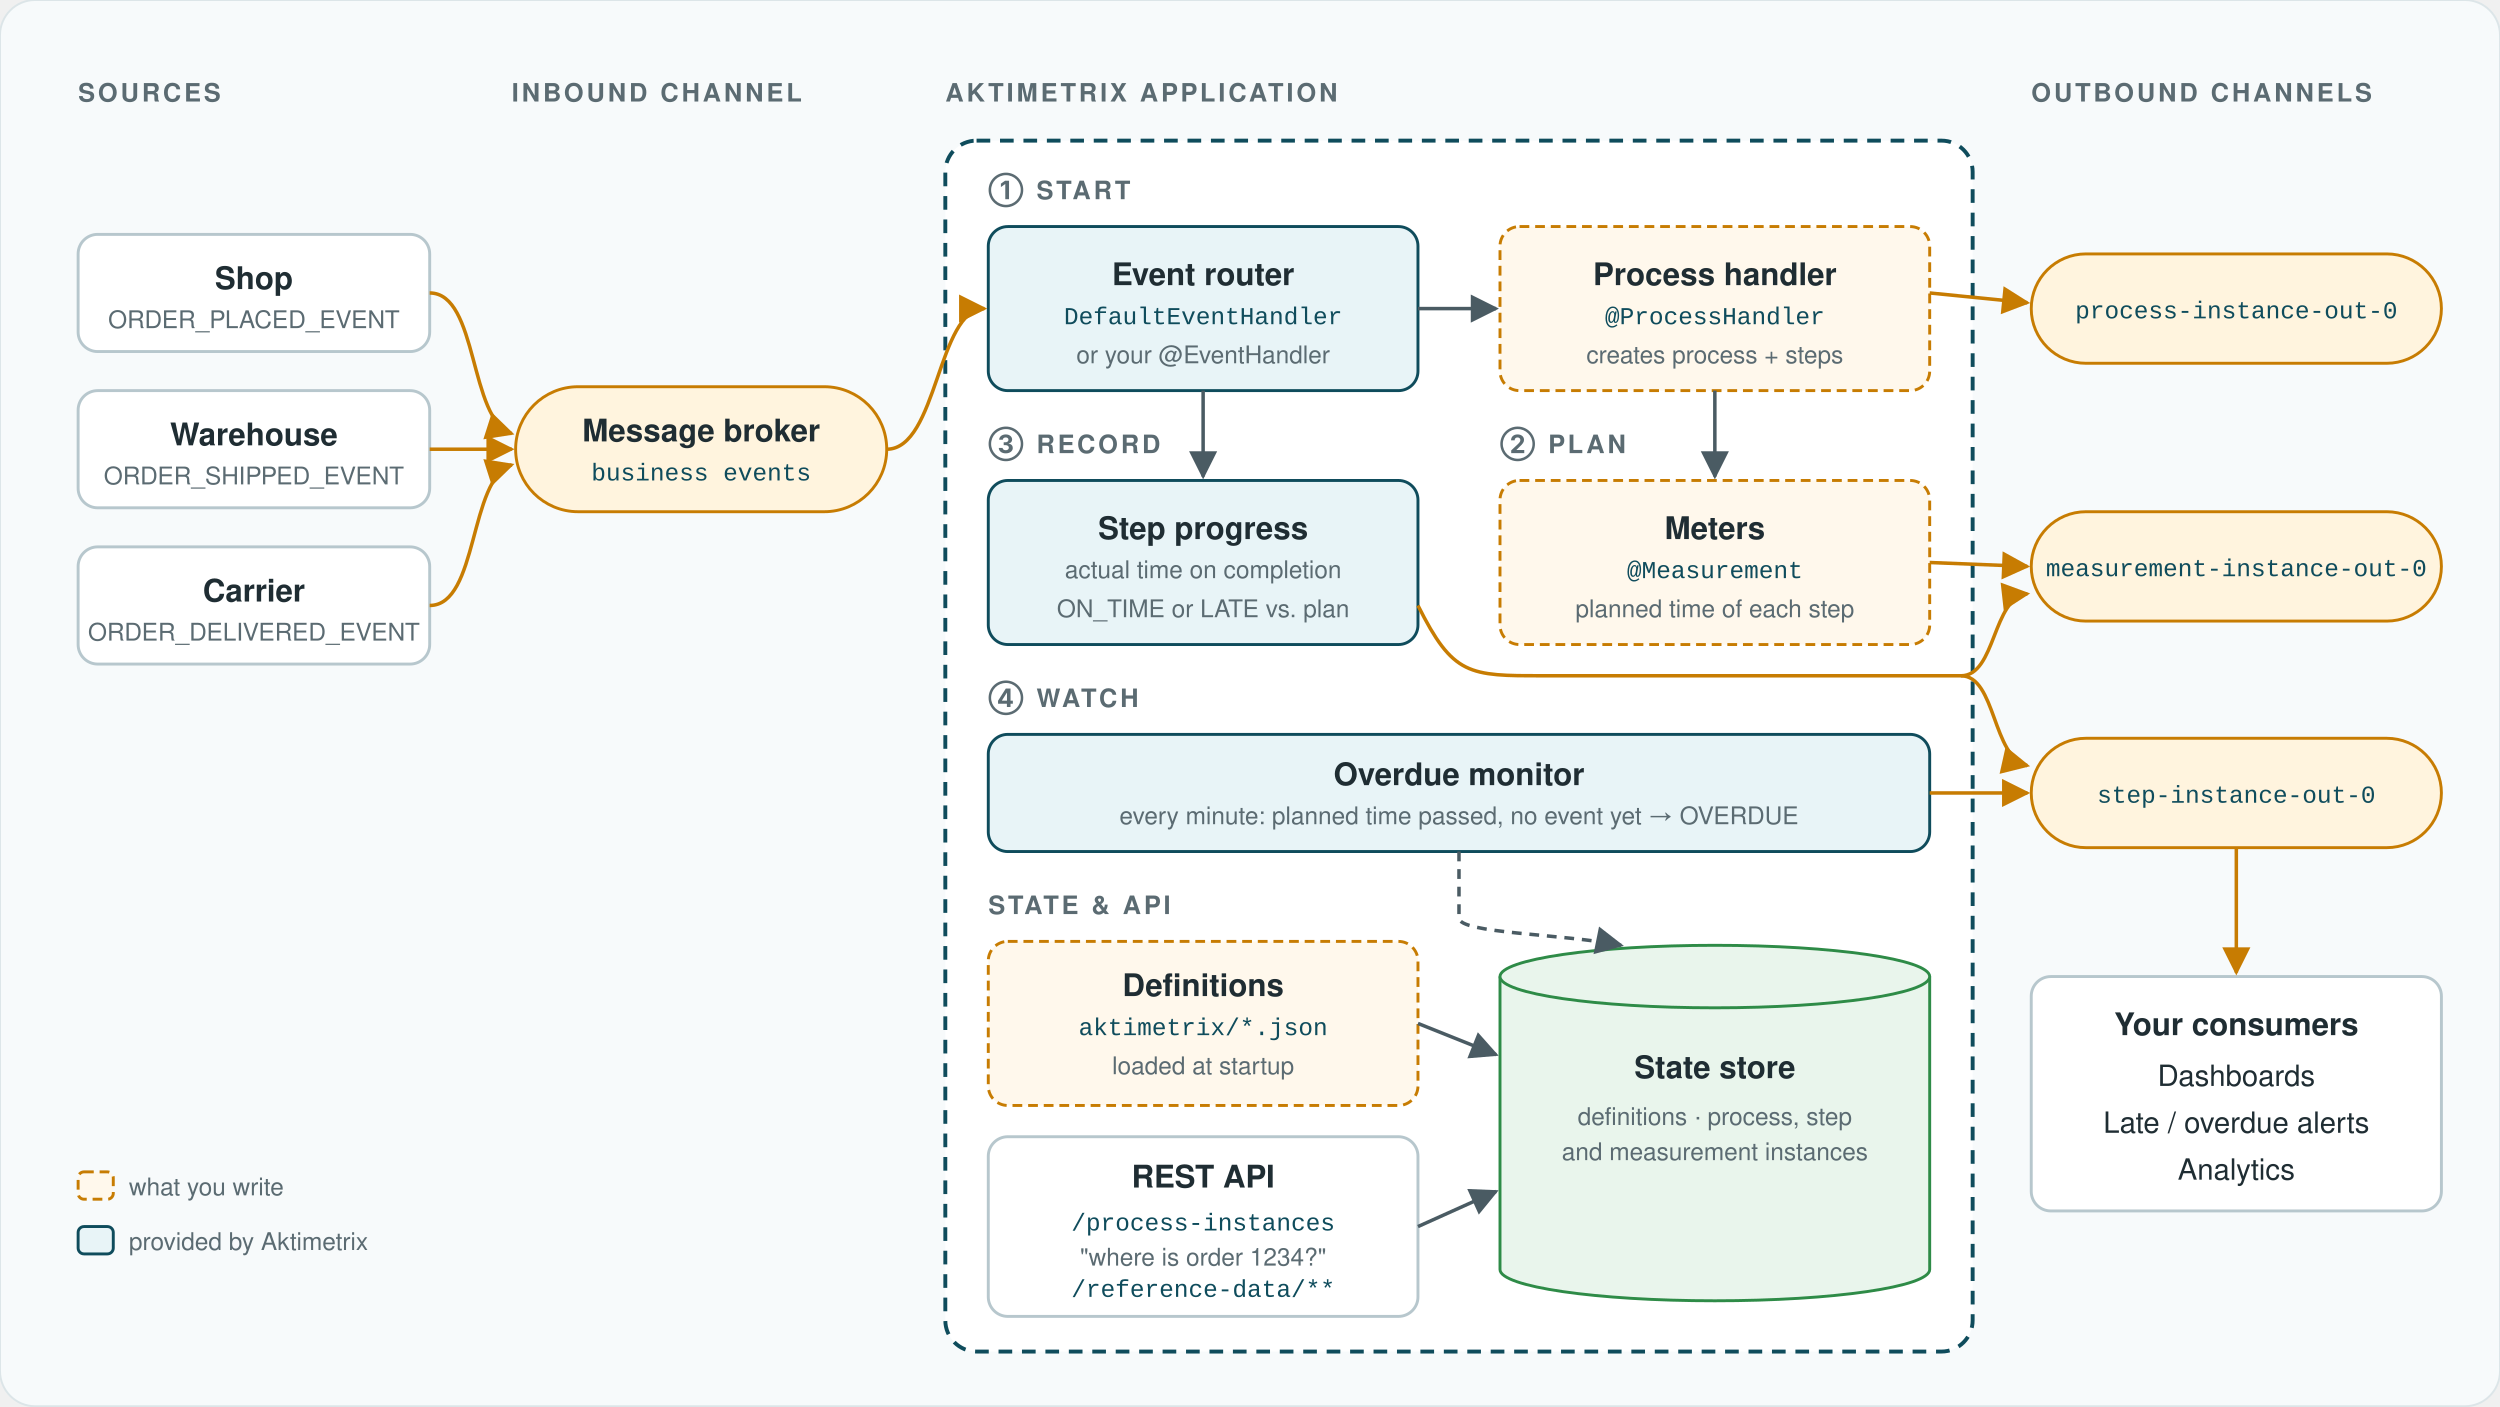
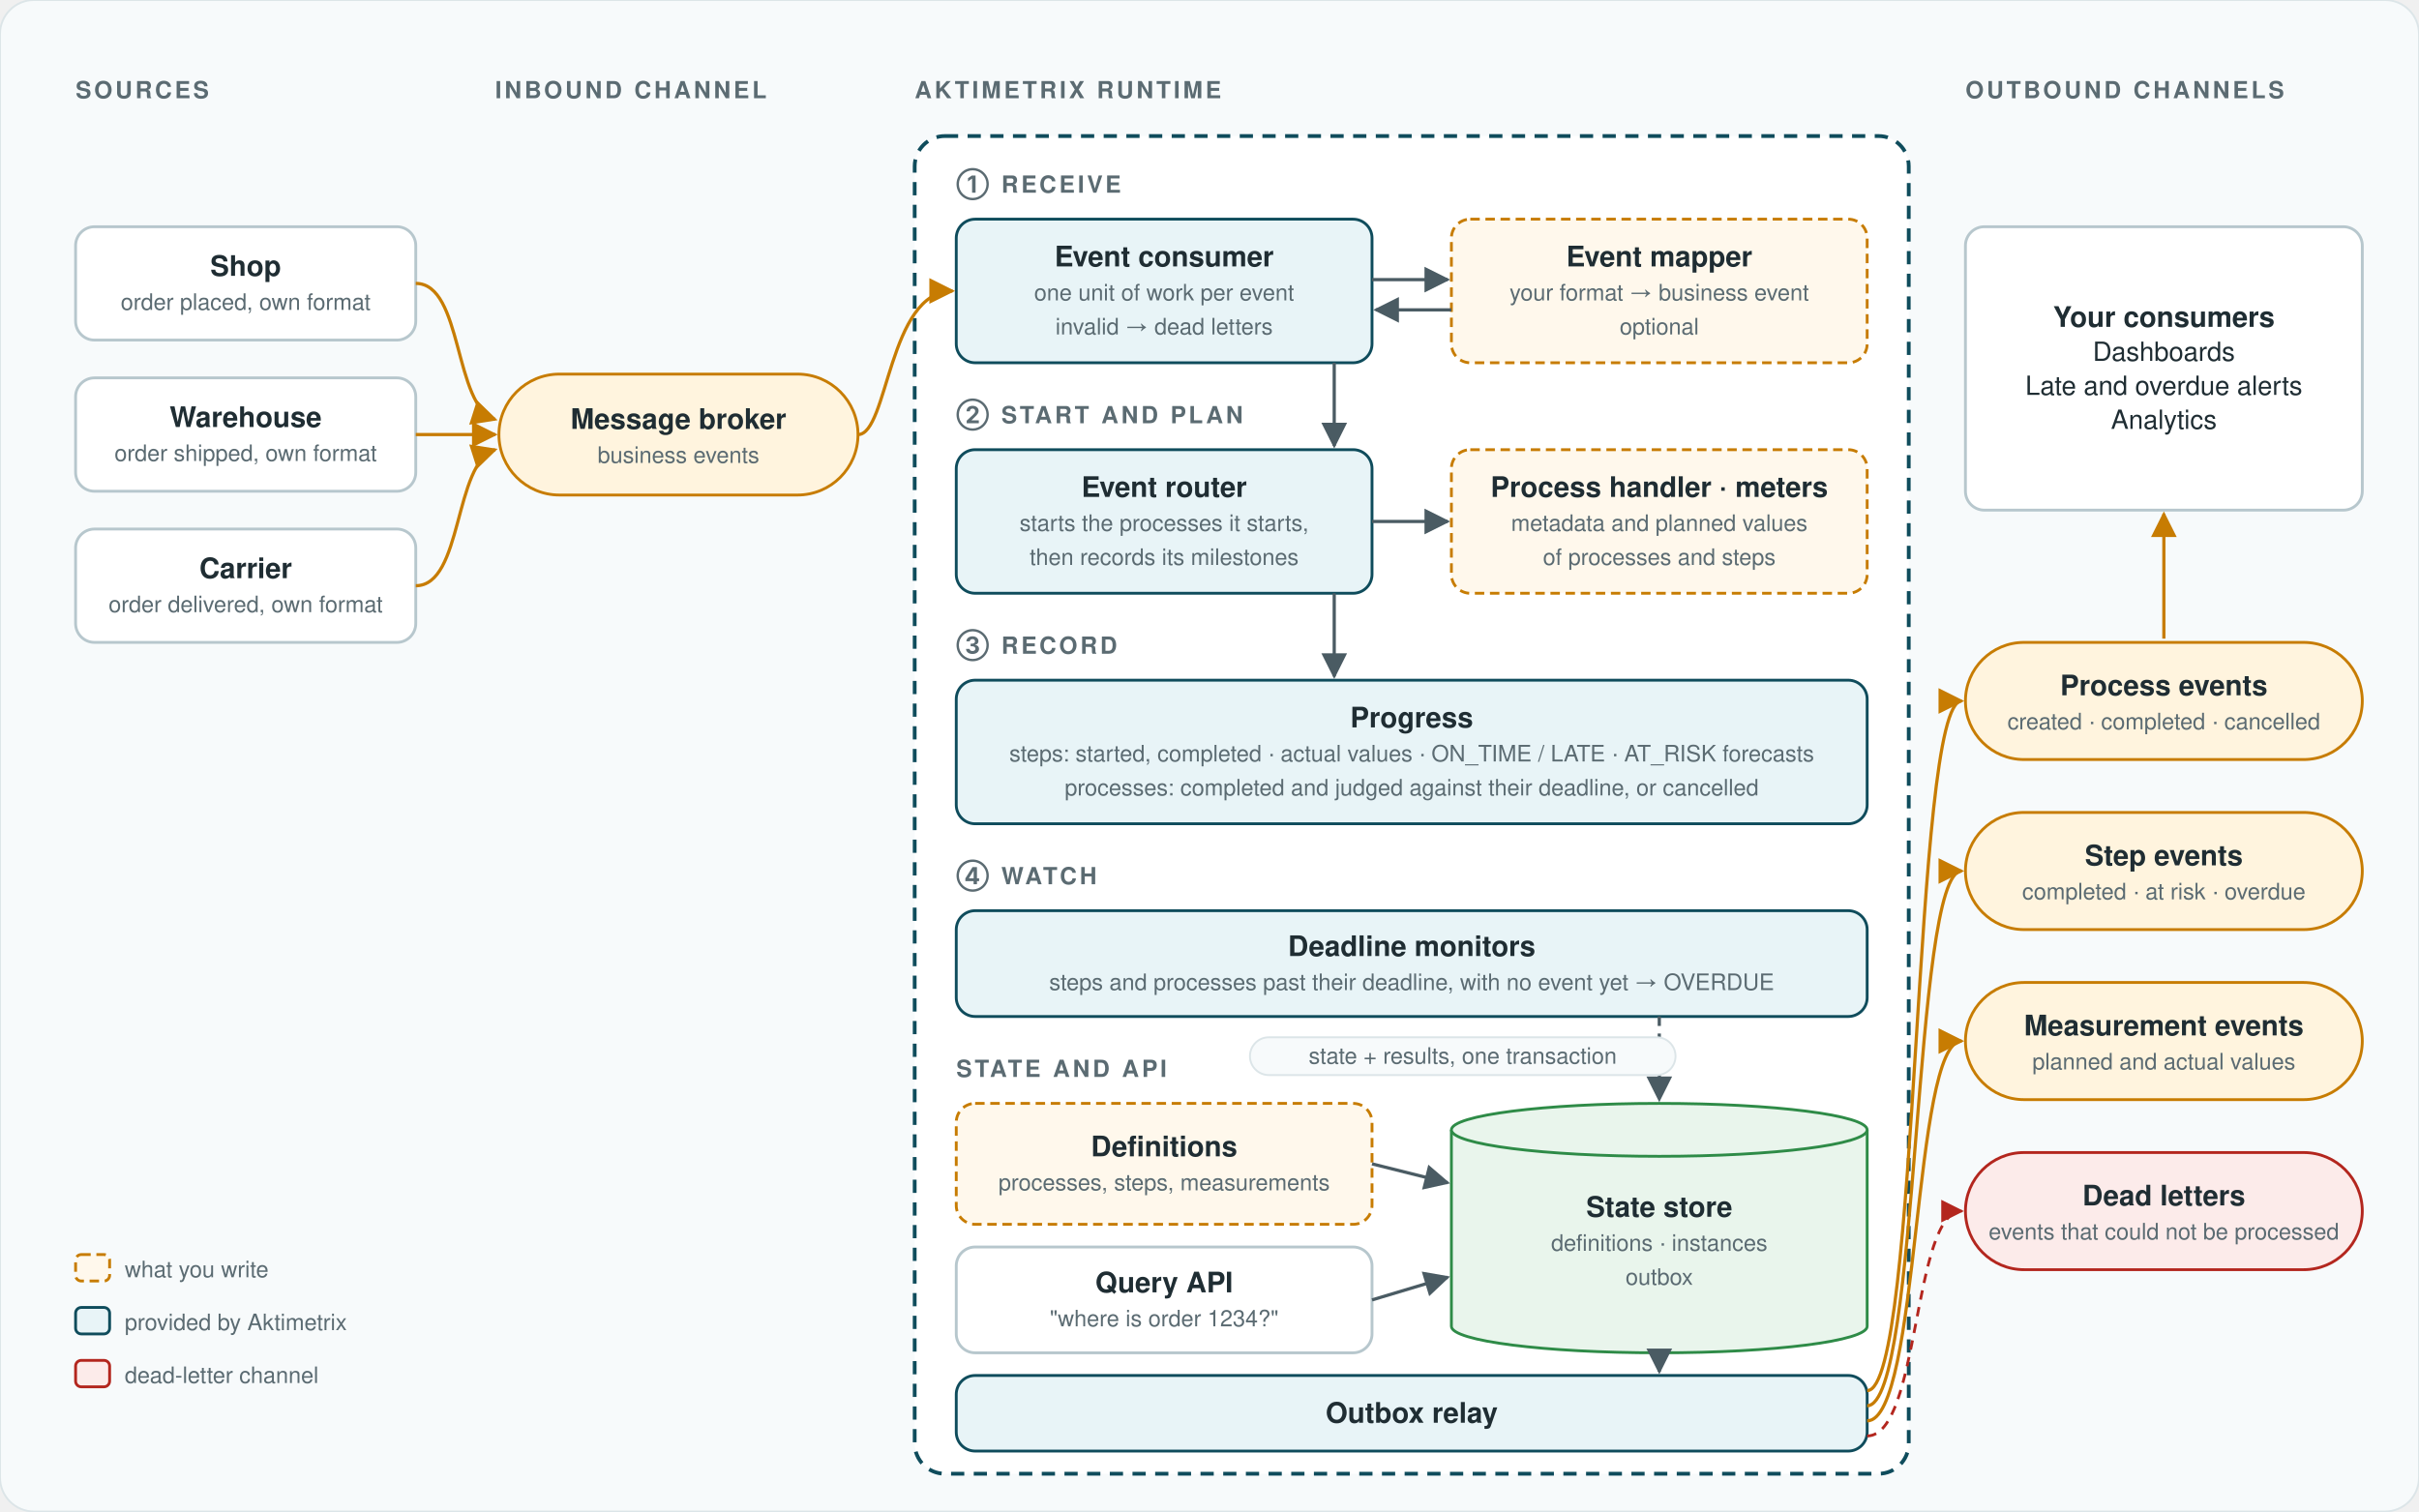
- <svg xmlns="http://www.w3.org/2000/svg" width="1280" height="720" viewBox="0 0 1280 720" font-family="-apple-system, BlinkMacSystemFont, 'Segoe UI', Helvetica, Arial, sans-serif">
+ <svg xmlns="http://www.w3.org/2000/svg" width="1280" height="800" viewBox="0 0 1280 800" font-family="-apple-system, BlinkMacSystemFont, 'Segoe UI', Helvetica, Arial, sans-serif">
  <defs>
    <marker id="arr" viewBox="0 0 10 10" refX="9" refY="5" markerWidth="8" markerHeight="8" orient="auto-start-reverse">
      <path d="M0,0 L10,5 L0,10 z" fill="#4A5B63" />
    </marker>
    <marker id="arrK" viewBox="0 0 10 10" refX="9" refY="5" markerWidth="8" markerHeight="8" orient="auto-start-reverse">
      <path d="M0,0 L10,5 L0,10 z" fill="#C77C02" />
    </marker>
+     <marker id="arrR" viewBox="0 0 10 10" refX="9" refY="5" markerWidth="8" markerHeight="8" orient="auto-start-reverse">
+       <path d="M0,0 L10,5 L0,10 z" fill="#B3261E" />
+     </marker>
    <style>
-       .t  { font-size: 15px; fill: #1F2D33; }
-       .tb { font-size: 16px; font-weight: 700; fill: #1F2D33; }
-       .ts { font-size: 12.5px; fill: #5B6B72; }
-       .mono { font-family: 'SFMono-Regular', Consolas, 'Liberation Mono', Menlo, monospace; font-size: 12.5px; fill: #0F4C5C; }
-       .h  { font-size: 13px; font-weight: 700; letter-spacing: 1.5px; fill: #5B6B72; }
+       .t  { font-size: 14px; fill: #1F2D33; }
+       .tb { font-size: 15px; font-weight: 700; fill: #1F2D33; }
+       .ts { font-size: 12px; fill: #5B6B72; }
+       .mono { font-family: 'SFMono-Regular', Consolas, 'Liberation Mono', Menlo, monospace; font-size: 11.5px; fill: #0F4C5C; }
+       .h  { font-size: 12.5px; font-weight: 700; letter-spacing: 1.5px; fill: #5B6B72; }
      .box { fill: #FFFFFF; stroke: #B7C7CD; stroke-width: 1.5; }
      .core { fill: #E8F4F7; stroke: #0F4C5C; stroke-width: 1.5; }
      .you { fill: #FFF8EC; stroke: #C77C02; stroke-width: 1.5; stroke-dasharray: 5 3; }
      .topic { fill: #FFF4DE; stroke: #C77C02; stroke-width: 1.5; }
      .db { fill: #E9F5EC; stroke: #2E8B47; stroke-width: 1.5; }
-       .edge { stroke: #4A5B63; stroke-width: 1.8; fill: none; }
-       .kedge { stroke: #C77C02; stroke-width: 1.8; fill: none; }
+       .dead { fill: #FCEBEA; stroke: #B3261E; stroke-width: 1.5; }
+       .band { fill: #FFFFFF; stroke: #DCE5E8; stroke-width: 1.2; }
+       .edge { stroke: #4A5B63; stroke-width: 1.7; fill: none; }
+       .kedge { stroke: #C77C02; stroke-width: 1.7; fill: none; }
+       .redge { stroke: #B3261E; stroke-width: 1.5; fill: none; stroke-dasharray: 5 4; }
    </style>
  </defs>
-   <rect width="1280" height="720" rx="18" fill="#F7FAFB" stroke="#DCE5E8" />
-   <text x="40" y="52" class="h">SOURCES</text>
-   <text x="262" y="52" class="h">INBOUND CHANNEL</text>
-   <text x="484" y="52" class="h">AKTIMETRIX APPLICATION</text>
-   <text x="1040" y="52" class="h">OUTBOUND CHANNELS</text>
+   <rect width="1280" height="800" rx="18" fill="#F7FAFB" stroke="#DCE5E8" />
+   <text x="40" y="52" text-anchor="start" class="h">SOURCES</text>
+   <text x="262" y="52" text-anchor="start" class="h">INBOUND CHANNEL</text>
+   <text x="484" y="52" text-anchor="start" class="h">AKTIMETRIX RUNTIME</text>
+   <text x="1040" y="52" text-anchor="start" class="h">OUTBOUND CHANNELS</text>
  <rect x="40" y="120" width="180" height="60" rx="10" class="box" />
-   <text x="130" y="148" text-anchor="middle" class="tb">Shop</text>
-   <text x="130" y="168" text-anchor="middle" class="ts">ORDER_PLACED_EVENT</text>
+   <text x="130.0" y="146.0" text-anchor="middle" class="tb">Shop</text>
+   <text x="130.0" y="164.0" text-anchor="middle" class="ts">order placed, own format</text>
  <rect x="40" y="200" width="180" height="60" rx="10" class="box" />
-   <text x="130" y="228" text-anchor="middle" class="tb">Warehouse</text>
-   <text x="130" y="248" text-anchor="middle" class="ts">ORDER_SHIPPED_EVENT</text>
+   <text x="130.0" y="226.0" text-anchor="middle" class="tb">Warehouse</text>
+   <text x="130.0" y="244.0" text-anchor="middle" class="ts">order shipped, own format</text>
  <rect x="40" y="280" width="180" height="60" rx="10" class="box" />
-   <text x="130" y="308" text-anchor="middle" class="tb">Carrier</text>
-   <text x="130" y="328" text-anchor="middle" class="ts">ORDER_DELIVERED_EVENT</text>
+   <text x="130.0" y="306.0" text-anchor="middle" class="tb">Carrier</text>
+   <text x="130.0" y="324.0" text-anchor="middle" class="ts">order delivered, own format</text>
  <path d="M220,150 C245,150 240,215 262,222" class="kedge" marker-end="url(#arrK)" />
  <path d="M220,230 L262,230" class="kedge" marker-end="url(#arrK)" />
  <path d="M220,310 C245,310 240,245 262,238" class="kedge" marker-end="url(#arrK)" />
-   <rect x="264" y="198" width="190" height="64" rx="32" class="topic" />
-   <text x="359" y="226" text-anchor="middle" class="tb">Message broker</text>
-   <text x="359" y="246" text-anchor="middle" class="mono">business events</text>
-   <rect x="484" y="72" width="526" height="620" rx="16" fill="#FFFFFF" stroke="#0F4C5C" stroke-width="2" stroke-dasharray="7 5" />
-   <text x="506" y="102" class="h">① START</text>
-   <rect x="506" y="116" width="220" height="84" rx="10" class="core" />
-   <text x="616" y="146" text-anchor="middle" class="tb">Event router</text>
-   <text x="616" y="166" text-anchor="middle" class="mono">DefaultEventHandler</text>
-   <text x="616" y="186" text-anchor="middle" class="ts">or your @EventHandler</text>
-   <rect x="768" y="116" width="220" height="84" rx="10" class="you" />
-   <text x="878" y="146" text-anchor="middle" class="tb">Process handler</text>
-   <text x="878" y="166" text-anchor="middle" class="mono">@ProcessHandler</text>
-   <text x="878" y="186" text-anchor="middle" class="ts">creates process + steps</text>
-   <path d="M726,158 L766,158" class="edge" marker-end="url(#arr)" />
-   <path d="M454,230 C480,230 480,158 504,158" class="kedge" marker-end="url(#arrK)" />
-   <text x="768" y="232" class="h">② PLAN</text>
-   <rect x="768" y="246" width="220" height="84" rx="10" class="you" />
-   <text x="878" y="276" text-anchor="middle" class="tb">Meters</text>
-   <text x="878" y="296" text-anchor="middle" class="mono">@Measurement</text>
-   <text x="878" y="316" text-anchor="middle" class="ts">planned time of each step</text>
-   <path d="M878,200 L878,244" class="edge" marker-end="url(#arr)" />
-   <text x="506" y="232" class="h">③ RECORD</text>
-   <rect x="506" y="246" width="220" height="84" rx="10" class="core" />
-   <text x="616" y="276" text-anchor="middle" class="tb">Step progress</text>
-   <text x="616" y="296" text-anchor="middle" class="ts">actual time on completion</text>
-   <text x="616" y="316" text-anchor="middle" class="ts">ON_TIME or LATE vs. plan</text>
-   <path d="M616,200 L616,244" class="edge" marker-end="url(#arr)" />
-   <text x="506" y="362" class="h">④ WATCH</text>
-   <rect x="506" y="376" width="482" height="60" rx="10" class="core" />
-   <text x="747" y="402" text-anchor="middle" class="tb">Overdue monitor</text>
-   <text x="747" y="422" text-anchor="middle" class="ts">every minute: planned time passed, no event yet → OVERDUE</text>
-   <text x="506" y="468" class="h">STATE &amp; API</text>
-   <rect x="506" y="482" width="220" height="84" rx="10" class="you" />
-   <text x="616" y="510" text-anchor="middle" class="tb">Definitions</text>
-   <text x="616" y="530" text-anchor="middle" class="mono">aktimetrix/*.json</text>
-   <text x="616" y="550" text-anchor="middle" class="ts">loaded at startup</text>
-   <rect x="506" y="582" width="220" height="92" rx="10" class="box" />
-   <text x="616" y="608" text-anchor="middle" class="tb">REST API</text>
-   <text x="616" y="630" text-anchor="middle" class="mono">/process-instances</text>
-   <text x="616" y="648" text-anchor="middle" class="ts">"where is order 1234?"</text>
-   <text x="616" y="664" text-anchor="middle" class="mono">/reference-data/**</text>
-   <g>
-     <path d="M768,500 L768,650 A110,16 0 0 0 988,650 L988,500" class="db" />
-     <ellipse cx="878" cy="500" rx="110" ry="16" class="db" />
-     <text x="878" y="552" text-anchor="middle" class="tb">State store</text>
-     <text x="878" y="576" text-anchor="middle" class="ts">definitions · process, step</text>
-     <text x="878" y="594" text-anchor="middle" class="ts">and measurement instances</text>
-   </g>
-   <path d="M726,524 L766,540" class="edge" marker-end="url(#arr)" />
-   <path d="M726,628 L766,610" class="edge" marker-end="url(#arr)" />
-   <path d="M747,436 L747,470 C747,478 800,478 830,484" class="edge" stroke-dasharray="5 4" marker-end="url(#arr)" />
-   <rect x="1040" y="130" width="210" height="56" rx="28" class="topic" />
-   <text x="1145" y="163" text-anchor="middle" class="mono">process-instance-out-0</text>
-   <rect x="1040" y="262" width="210" height="56" rx="28" class="topic" />
-   <text x="1145" y="295" text-anchor="middle" class="mono">measurement-instance-out-0</text>
-   <rect x="1040" y="378" width="210" height="56" rx="28" class="topic" />
-   <text x="1145" y="411" text-anchor="middle" class="mono">step-instance-out-0</text>
-   <path d="M988,150 L1038,155" class="kedge" marker-end="url(#arrK)" />
-   <path d="M988,288 L1038,290" class="kedge" marker-end="url(#arrK)" />
-   <path d="M726,310 C744,346 752,346 790,346 L1004,346 C1022,346 1020,306 1038,304" class="kedge" marker-end="url(#arrK)" />
-   <path d="M1004,346 C1022,346 1020,388 1038,392" class="kedge" marker-end="url(#arrK)" />
-   <path d="M988,406 L1038,406" class="kedge" marker-end="url(#arrK)" />
-   <rect x="1040" y="500" width="210" height="120" rx="10" class="box" />
-   <text x="1145" y="530" text-anchor="middle" class="tb">Your consumers</text>
-   <text x="1145" y="556" text-anchor="middle" class="t">Dashboards</text>
-   <text x="1145" y="580" text-anchor="middle" class="t">Late / overdue alerts</text>
-   <text x="1145" y="604" text-anchor="middle" class="t">Analytics</text>
-   <path d="M1145,434 L1145,498" class="kedge" marker-end="url(#arrK)" />
-   <rect x="40" y="600" width="18" height="14" rx="3" class="you" />
-   <text x="66" y="612" class="ts">what you write</text>
-   <rect x="40" y="628" width="18" height="14" rx="3" class="core" />
-   <text x="66" y="640" class="ts">provided by Aktimetrix</text>
+   <rect x="264" y="198" width="190" height="64" rx="32.0" class="topic" />
+   <text x="359.0" y="227.0" text-anchor="middle" class="tb">Message broker</text>
+   <text x="359.0" y="245.0" text-anchor="middle" class="ts">business events</text>
+   <rect x="484" y="72" width="526" height="708" rx="16" fill="#FFFFFF" stroke="#0F4C5C" stroke-width="2" stroke-dasharray="7 5" />
+   <text x="506" y="102" text-anchor="start" class="h">① RECEIVE</text>
+   <rect x="506" y="116" width="220" height="76" rx="10" class="core" />
+   <text x="616.0" y="141.0" text-anchor="middle" class="tb">Event consumer</text>
+   <text x="616.0" y="159.0" text-anchor="middle" class="ts">one unit of work per event</text>
+   <text x="616.0" y="177.0" text-anchor="middle" class="ts">invalid → dead letters</text>
+   <rect x="768" y="116" width="220" height="76" rx="10" class="you" />
+   <text x="878.0" y="141.0" text-anchor="middle" class="tb">Event mapper</text>
+   <text x="878.0" y="159.0" text-anchor="middle" class="ts">your format → business event</text>
+   <text x="878.0" y="177.0" text-anchor="middle" class="ts">optional</text>
+   <path d="M454,230 C470,230 470,154 504,154" class="kedge" marker-end="url(#arrK)" />
+   <path d="M726,148 L766,148" class="edge" marker-end="url(#arr)" />
+   <path d="M768,164 L728,164" class="edge" marker-end="url(#arr)" />
+   <text x="506" y="224" text-anchor="start" class="h">② START AND PLAN</text>
+   <rect x="506" y="238" width="220" height="76" rx="10" class="core" />
+   <text x="616.0" y="263.0" text-anchor="middle" class="tb">Event router</text>
+   <text x="616.0" y="281.0" text-anchor="middle" class="ts">starts the processes it starts,</text>
+   <text x="616.0" y="299.0" text-anchor="middle" class="ts">then records its milestones</text>
+   <rect x="768" y="238" width="220" height="76" rx="10" class="you" />
+   <text x="878.0" y="263.0" text-anchor="middle" class="tb">Process handler · meters</text>
+   <text x="878.0" y="281.0" text-anchor="middle" class="ts">metadata and planned values</text>
+   <text x="878.0" y="299.0" text-anchor="middle" class="ts">of processes and steps</text>
+   <path d="M706,192 L706,236" class="edge" marker-end="url(#arr)" />
+   <path d="M726,276 L766,276" class="edge" marker-end="url(#arr)" />
+   <text x="506" y="346" text-anchor="start" class="h">③ RECORD</text>
+   <rect x="506" y="360" width="482" height="76" rx="10" class="core" />
+   <text x="747.0" y="385.0" text-anchor="middle" class="tb">Progress</text>
+   <text x="747.0" y="403.0" text-anchor="middle" class="ts">steps: started, completed · actual values · ON_TIME / LATE · AT_RISK forecasts</text>
+   <text x="747.0" y="421.0" text-anchor="middle" class="ts">processes: completed and judged against their deadline, or cancelled</text>
+   <path d="M706,314 L706,358" class="edge" marker-end="url(#arr)" />
+   <text x="506" y="468" text-anchor="start" class="h">④ WATCH</text>
+   <rect x="506" y="482" width="482" height="56" rx="10" class="core" />
+   <text x="747.0" y="506.0" text-anchor="middle" class="tb">Deadline monitors</text>
+   <text x="747.0" y="524.0" text-anchor="middle" class="ts">steps and processes past their deadline, with no event yet → OVERDUE</text>
+   <text x="506" y="570" text-anchor="start" class="h">STATE AND API</text>
+   <rect x="506" y="584" width="220" height="64" rx="10" class="you" />
+   <text x="616.0" y="612.0" text-anchor="middle" class="tb">Definitions</text>
+   <text x="616.0" y="630.0" text-anchor="middle" class="ts">processes, steps, measurements</text>
+   <rect x="506" y="660" width="220" height="56" rx="10" class="box" />
+   <text x="616.0" y="684.0" text-anchor="middle" class="tb">Query API</text>
+   <text x="616.0" y="702.0" text-anchor="middle" class="ts">"where is order 1234?"</text>
+   <path d="M768,598 L768,702 A110.0,14 0 0 0 988,702 L988,598" class="db" />
+   <ellipse cx="878.0" cy="598" rx="110.0" ry="14" class="db" />
+   <text x="878.0" y="644.0" text-anchor="middle" class="tb">State store</text>
+   <text x="878.0" y="662.0" text-anchor="middle" class="ts">definitions · instances</text>
+   <text x="878.0" y="680.0" text-anchor="middle" class="ts">outbox</text>
+   <path d="M726,616 L766,626" class="edge" marker-end="url(#arr)" />
+   <path d="M726,688 L766,676" class="edge" marker-end="url(#arr)" />
+   <path d="M878.0,538 L878.0,582" class="edge" marker-end="url(#arr)" stroke-dasharray="5 4" />
+   <rect x="661.4" y="549" width="225.2" height="20" rx="10" fill="#F7FAFB" stroke="#DCE5E8" />
+   <text x="774.0" y="563" text-anchor="middle" class="ts">state + results, one transaction</text>
+   <rect x="506" y="728" width="482" height="40" rx="10" class="core" />
+   <text x="747.0" y="753.0" text-anchor="middle" class="tb">Outbox relay</text>
+   <path d="M878.0,716 L878.0,726" class="edge" marker-end="url(#arr)" />
+   <rect x="1040" y="340" width="210" height="62" rx="31.0" class="topic" />
+   <text x="1145.0" y="368.0" text-anchor="middle" class="tb">Process events</text>
+   <text x="1145.0" y="386.0" text-anchor="middle" class="ts">created · completed · cancelled</text>
+   <path d="M988,736 C1016,736 1012,371 1038,371" class="kedge" marker-end="url(#arrK)" />
+   <rect x="1040" y="430" width="210" height="62" rx="31.0" class="topic" />
+   <text x="1145.0" y="458.0" text-anchor="middle" class="tb">Step events</text>
+   <text x="1145.0" y="476.0" text-anchor="middle" class="ts">completed · at risk · overdue</text>
+   <path d="M988,744 C1016,744 1012,461 1038,461" class="kedge" marker-end="url(#arrK)" />
+   <rect x="1040" y="520" width="210" height="62" rx="31.0" class="topic" />
+   <text x="1145.0" y="548.0" text-anchor="middle" class="tb">Measurement events</text>
+   <text x="1145.0" y="566.0" text-anchor="middle" class="ts">planned and actual values</text>
+   <path d="M988,752 C1016,752 1012,551 1038,551" class="kedge" marker-end="url(#arrK)" />
+   <rect x="1040" y="610" width="210" height="62" rx="31.0" class="dead" />
+   <text x="1145.0" y="638.0" text-anchor="middle" class="tb">Dead letters</text>
+   <text x="1145.0" y="656.0" text-anchor="middle" class="ts">events that could not be processed</text>
+   <path d="M988,760 C1016,760 1012,641 1038,641" class="redge" marker-end="url(#arrR)" />
+   <rect x="1040" y="120" width="210" height="150" rx="10" class="box" />
+   <text x="1145.0" y="173.0" text-anchor="middle" class="tb">Your consumers</text>
+   <text x="1145.0" y="191.0" text-anchor="middle" class="t">Dashboards</text>
+   <text x="1145.0" y="209.0" text-anchor="middle" class="t">Late and overdue alerts</text>
+   <text x="1145.0" y="227.0" text-anchor="middle" class="t">Analytics</text>
+   <path d="M1145,338 L1145,272" class="kedge" marker-end="url(#arrK)" />
+   <rect x="40" y="664" width="18" height="14" rx="3" class="you" />
+   <text x="66" y="676" text-anchor="start" class="ts">what you write</text>
+   <rect x="40" y="692" width="18" height="14" rx="3" class="core" />
+   <text x="66" y="704" text-anchor="start" class="ts">provided by Aktimetrix</text>
+   <rect x="40" y="720" width="18" height="14" rx="3" class="dead" />
+   <text x="66" y="732" text-anchor="start" class="ts">dead-letter channel</text>
</svg>
